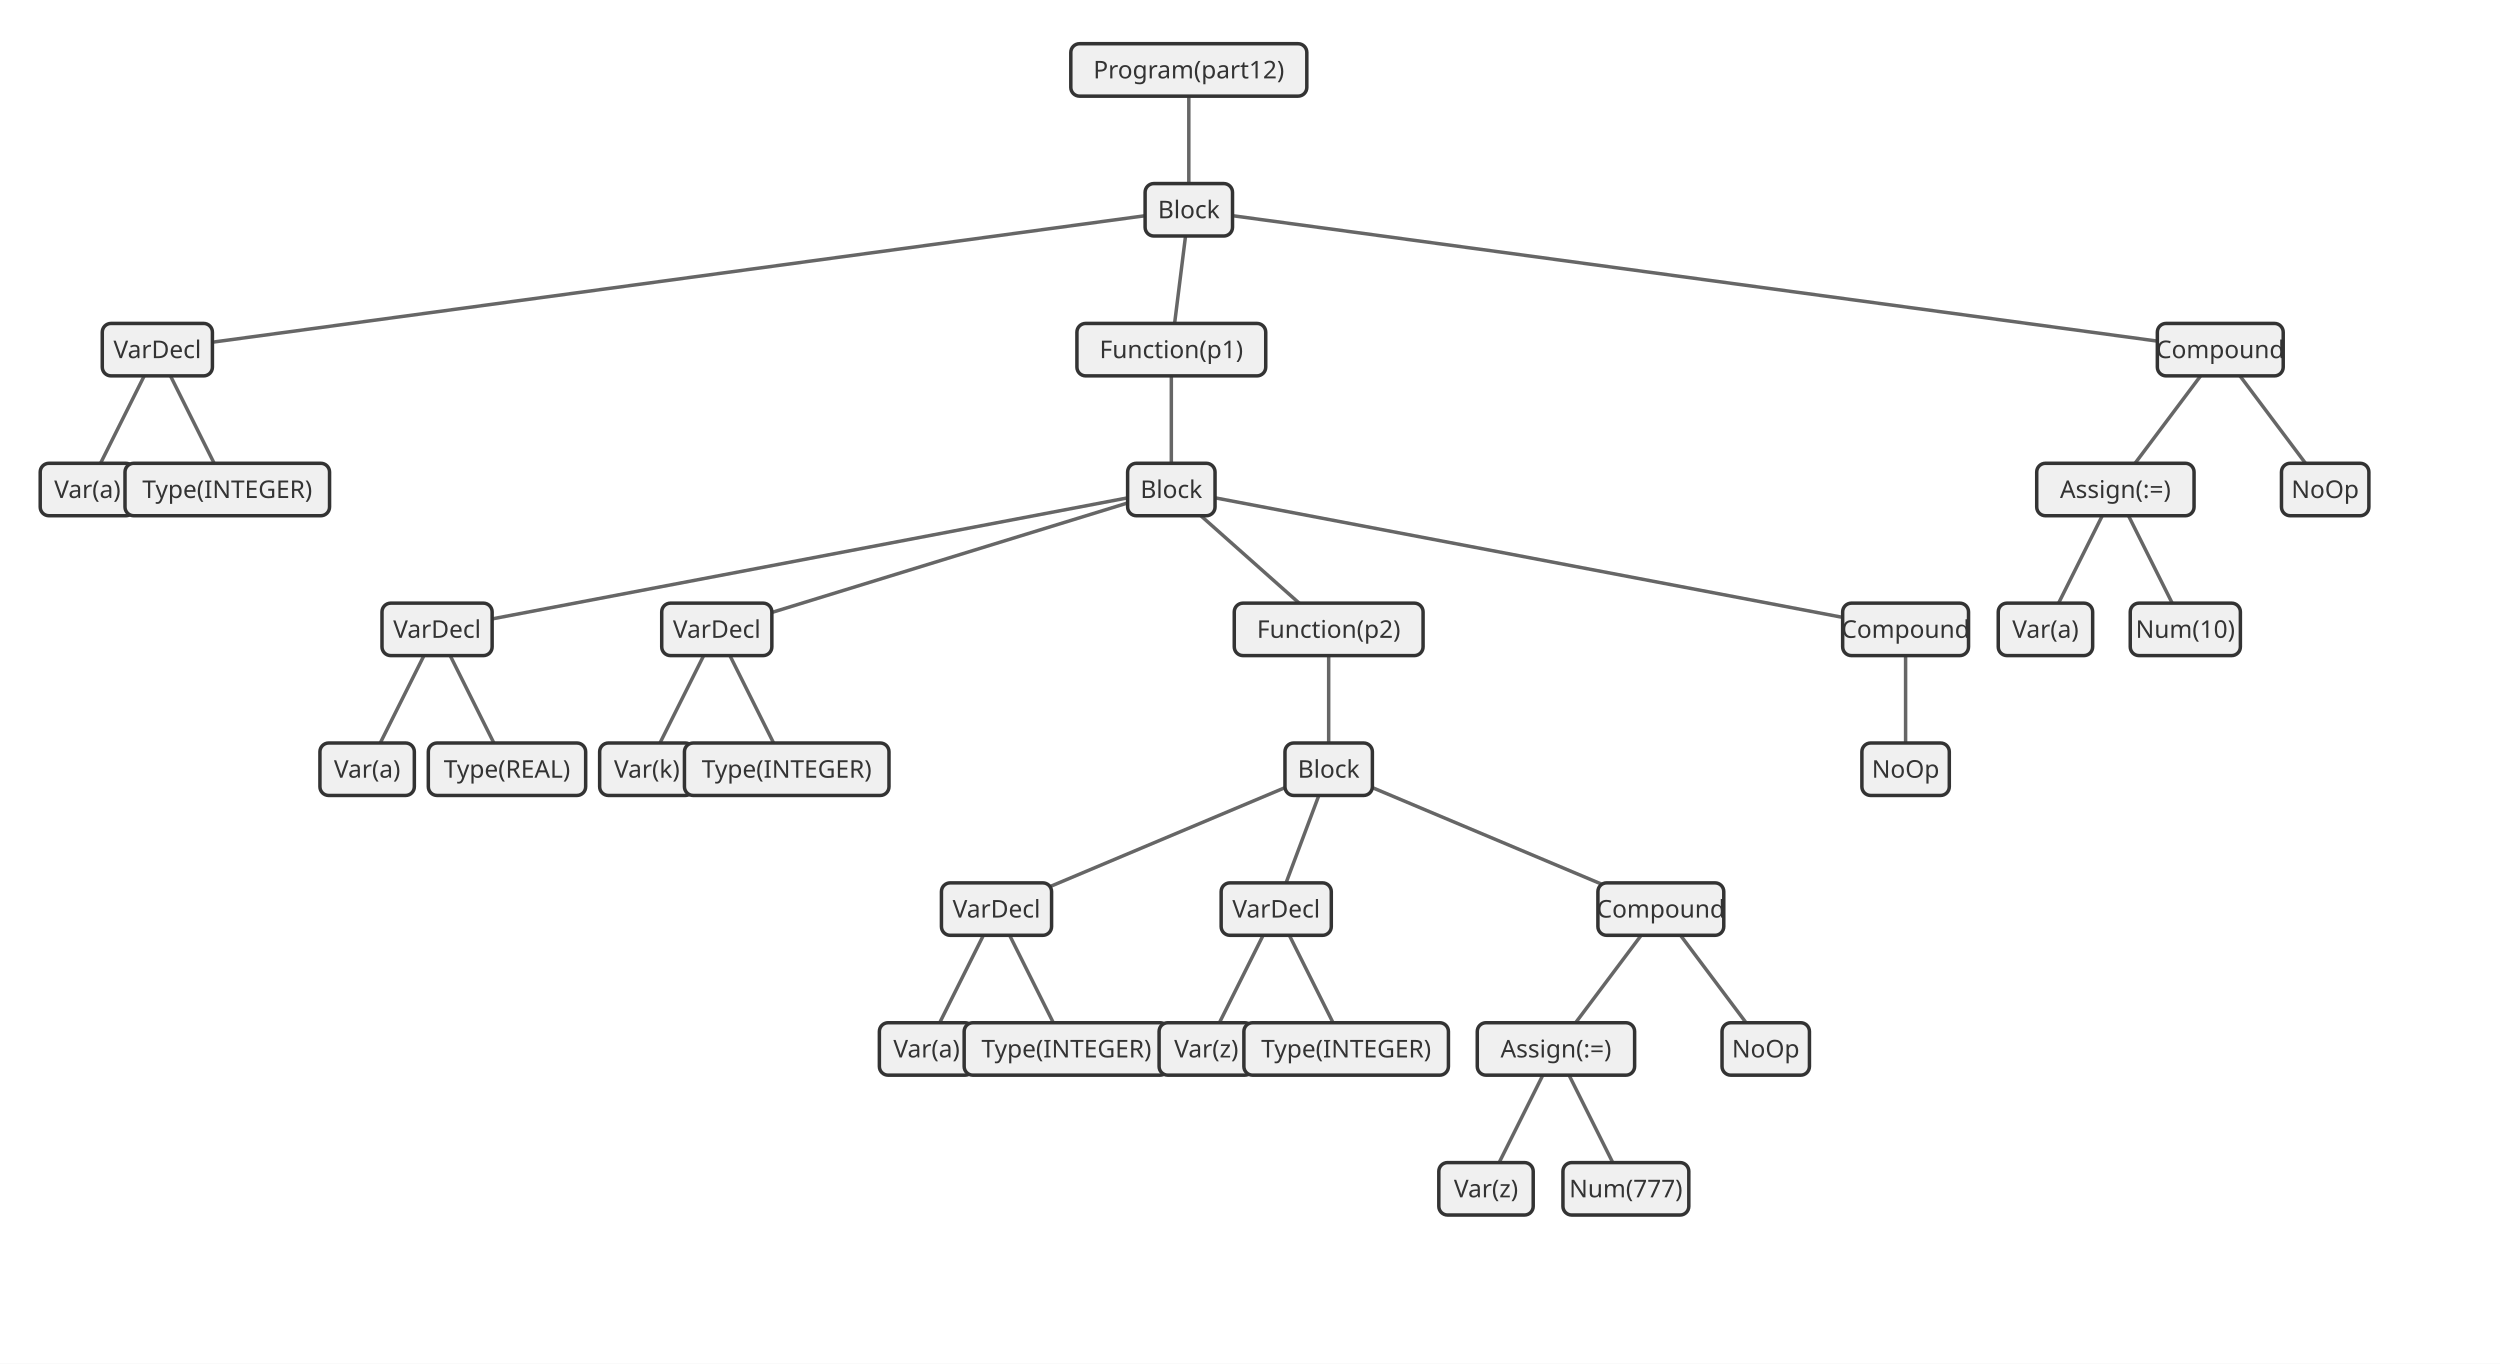
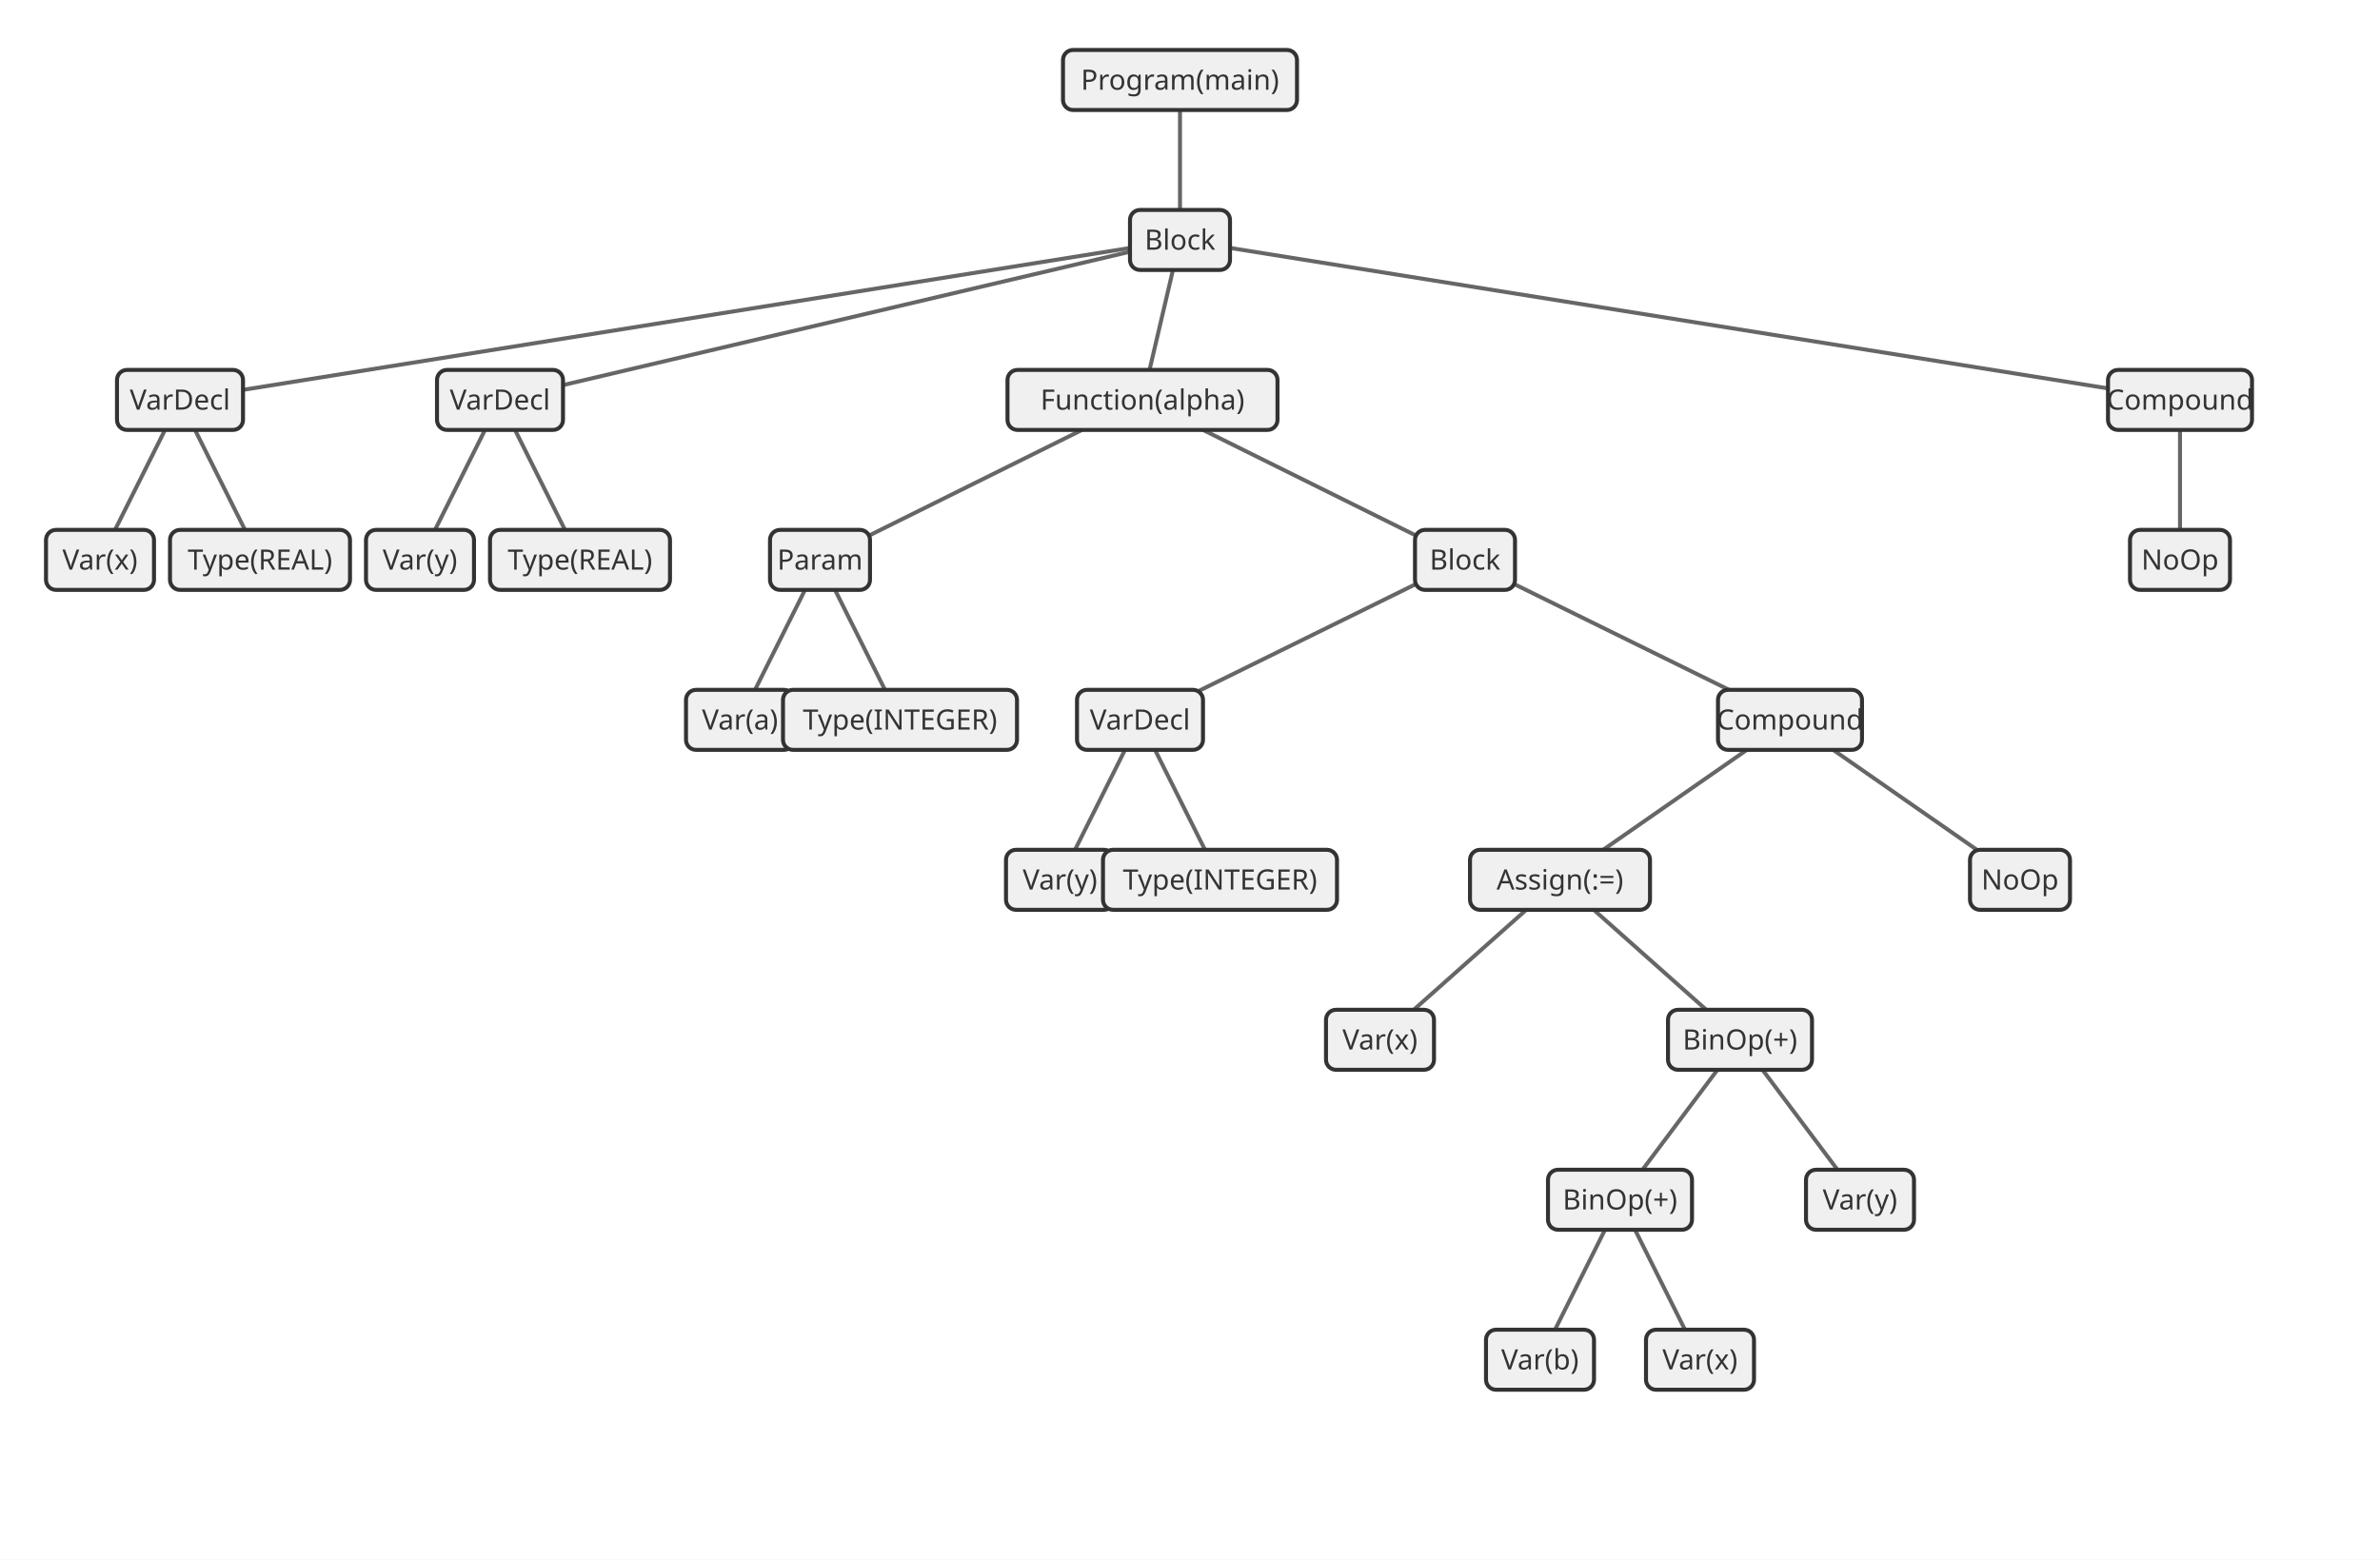
- <svg xmlns="http://www.w3.org/2000/svg" width="1430" height="780">
+ <svg xmlns="http://www.w3.org/2000/svg" width="1190" height="780">
  <style>
            .node { fill: #f0f0f0; stroke: #333; stroke-width: 2; }
            .text { font-family: sans-serif; font-size: 14px; text-anchor: middle; dominant-baseline: middle; fill: #333; }
            .link { stroke: #666; stroke-width: 2; }
        </style>
-   <rect x="0" y="0" width="1430" height="780" fill="#ffffff" />
-   <line x1="680" y1="40" x2="680" y2="120" class="link" />
-   <line x1="680" y1="120" x2="90" y2="200" class="link" />
-   <line x1="680" y1="120" x2="670" y2="200" class="link" />
-   <line x1="680" y1="120" x2="1270" y2="200" class="link" />
+   <rect x="0" y="0" width="1190" height="780" fill="#ffffff" />
+   <line x1="590" y1="40" x2="590" y2="120" class="link" />
+   <line x1="590" y1="120" x2="90" y2="200" class="link" />
+   <line x1="590" y1="120" x2="250" y2="200" class="link" />
+   <line x1="590" y1="120" x2="571.25" y2="200" class="link" />
+   <line x1="590" y1="120" x2="1090" y2="200" class="link" />
  <line x1="90" y1="200" x2="50" y2="280" class="link" />
  <line x1="90" y1="200" x2="130" y2="280" class="link" />
-   <line x1="670" y1="200" x2="670" y2="280" class="link" />
-   <line x1="670" y1="280" x2="250" y2="360" class="link" />
-   <line x1="670" y1="280" x2="410" y2="360" class="link" />
-   <line x1="670" y1="280" x2="760" y2="360" class="link" />
-   <line x1="670" y1="280" x2="1090" y2="360" class="link" />
-   <line x1="250" y1="360" x2="210" y2="440" class="link" />
-   <line x1="250" y1="360" x2="290" y2="440" class="link" />
-   <line x1="410" y1="360" x2="370" y2="440" class="link" />
-   <line x1="410" y1="360" x2="450" y2="440" class="link" />
-   <line x1="760" y1="360" x2="760" y2="440" class="link" />
-   <line x1="760" y1="440" x2="570" y2="520" class="link" />
-   <line x1="760" y1="440" x2="730" y2="520" class="link" />
-   <line x1="760" y1="440" x2="950" y2="520" class="link" />
-   <line x1="570" y1="520" x2="530" y2="600" class="link" />
-   <line x1="570" y1="520" x2="610" y2="600" class="link" />
-   <line x1="730" y1="520" x2="690" y2="600" class="link" />
-   <line x1="730" y1="520" x2="770" y2="600" class="link" />
-   <line x1="950" y1="520" x2="890" y2="600" class="link" />
-   <line x1="950" y1="520" x2="1010" y2="600" class="link" />
-   <line x1="890" y1="600" x2="850" y2="680" class="link" />
-   <line x1="890" y1="600" x2="930" y2="680" class="link" />
-   <line x1="1090" y1="360" x2="1090" y2="440" class="link" />
-   <line x1="1270" y1="200" x2="1210" y2="280" class="link" />
-   <line x1="1270" y1="200" x2="1330" y2="280" class="link" />
-   <line x1="1210" y1="280" x2="1170" y2="360" class="link" />
-   <line x1="1210" y1="280" x2="1250" y2="360" class="link" />
-   <g transform="translate(680, 40)">
-     <rect x="-67.5" y="-15" width="135" height="30" rx="5" class="node" />
-     <text class="text">Program(part12)</text>
+   <line x1="250" y1="200" x2="210" y2="280" class="link" />
+   <line x1="250" y1="200" x2="290" y2="280" class="link" />
+   <line x1="571.25" y1="200" x2="410" y2="280" class="link" />
+   <line x1="571.25" y1="200" x2="732.5" y2="280" class="link" />
+   <line x1="410" y1="280" x2="370" y2="360" class="link" />
+   <line x1="410" y1="280" x2="450" y2="360" class="link" />
+   <line x1="732.5" y1="280" x2="570" y2="360" class="link" />
+   <line x1="732.5" y1="280" x2="895" y2="360" class="link" />
+   <line x1="570" y1="360" x2="530" y2="440" class="link" />
+   <line x1="570" y1="360" x2="610" y2="440" class="link" />
+   <line x1="895" y1="360" x2="780" y2="440" class="link" />
+   <line x1="895" y1="360" x2="1010" y2="440" class="link" />
+   <line x1="780" y1="440" x2="690" y2="520" class="link" />
+   <line x1="780" y1="440" x2="870" y2="520" class="link" />
+   <line x1="870" y1="520" x2="810" y2="600" class="link" />
+   <line x1="870" y1="520" x2="930" y2="600" class="link" />
+   <line x1="810" y1="600" x2="770" y2="680" class="link" />
+   <line x1="810" y1="600" x2="850" y2="680" class="link" />
+   <line x1="1090" y1="200" x2="1090" y2="280" class="link" />
+   <g transform="translate(590, 40)">
+     <rect x="-58.5" y="-15" width="117" height="30" rx="5" class="node" />
+     <text class="text">Program(main)</text>
  </g>
-   <g transform="translate(680, 120)">
+   <g transform="translate(590, 120)">
    <rect x="-25" y="-15" width="50" height="30" rx="5" class="node" />
    <text class="text">Block</text>
  </g>
  <g transform="translate(90, 200)">
    <rect x="-31.5" y="-15" width="63" height="30" rx="5" class="node" />
    <text class="text">VarDecl</text>
  </g>
  <g transform="translate(50, 280)">
    <rect x="-27" y="-15" width="54" height="30" rx="5" class="node" />
+     <text class="text">Var(x)</text>
+   </g>
+   <g transform="translate(130, 280)">
+     <rect x="-45" y="-15" width="90" height="30" rx="5" class="node" />
+     <text class="text">Type(REAL)</text>
+   </g>
+   <g transform="translate(250, 200)">
+     <rect x="-31.5" y="-15" width="63" height="30" rx="5" class="node" />
+     <text class="text">VarDecl</text>
+   </g>
+   <g transform="translate(210, 280)">
+     <rect x="-27" y="-15" width="54" height="30" rx="5" class="node" />
+     <text class="text">Var(y)</text>
+   </g>
+   <g transform="translate(290, 280)">
+     <rect x="-45" y="-15" width="90" height="30" rx="5" class="node" />
+     <text class="text">Type(REAL)</text>
+   </g>
+   <g transform="translate(571.25, 200)">
+     <rect x="-67.5" y="-15" width="135" height="30" rx="5" class="node" />
+     <text class="text">Function(alpha)</text>
+   </g>
+   <g transform="translate(410, 280)">
+     <rect x="-25" y="-15" width="50" height="30" rx="5" class="node" />
+     <text class="text">Param</text>
+   </g>
+   <g transform="translate(370, 360)">
+     <rect x="-27" y="-15" width="54" height="30" rx="5" class="node" />
    <text class="text">Var(a)</text>
  </g>
-   <g transform="translate(130, 280)">
+   <g transform="translate(450, 360)">
    <rect x="-58.5" y="-15" width="117" height="30" rx="5" class="node" />
    <text class="text">Type(INTEGER)</text>
  </g>
-   <g transform="translate(670, 200)">
-     <rect x="-54" y="-15" width="108" height="30" rx="5" class="node" />
-     <text class="text">Function(p1)</text>
-   </g>
-   <g transform="translate(670, 280)">
+   <g transform="translate(732.5, 280)">
    <rect x="-25" y="-15" width="50" height="30" rx="5" class="node" />
    <text class="text">Block</text>
  </g>
-   <g transform="translate(250, 360)">
+   <g transform="translate(570, 360)">
    <rect x="-31.5" y="-15" width="63" height="30" rx="5" class="node" />
    <text class="text">VarDecl</text>
  </g>
-   <g transform="translate(210, 440)">
+   <g transform="translate(530, 440)">
    <rect x="-27" y="-15" width="54" height="30" rx="5" class="node" />
-     <text class="text">Var(a)</text>
+     <text class="text">Var(y)</text>
  </g>
-   <g transform="translate(290, 440)">
-     <rect x="-45" y="-15" width="90" height="30" rx="5" class="node" />
-     <text class="text">Type(REAL)</text>
-   </g>
-   <g transform="translate(410, 360)">
-     <rect x="-31.5" y="-15" width="63" height="30" rx="5" class="node" />
-     <text class="text">VarDecl</text>
-   </g>
-   <g transform="translate(370, 440)">
-     <rect x="-27" y="-15" width="54" height="30" rx="5" class="node" />
-     <text class="text">Var(k)</text>
-   </g>
-   <g transform="translate(450, 440)">
+   <g transform="translate(610, 440)">
    <rect x="-58.5" y="-15" width="117" height="30" rx="5" class="node" />
    <text class="text">Type(INTEGER)</text>
  </g>
-   <g transform="translate(760, 360)">
-     <rect x="-54" y="-15" width="108" height="30" rx="5" class="node" />
-     <text class="text">Function(p2)</text>
-   </g>
-   <g transform="translate(760, 440)">
-     <rect x="-25" y="-15" width="50" height="30" rx="5" class="node" />
-     <text class="text">Block</text>
-   </g>
-   <g transform="translate(570, 520)">
-     <rect x="-31.5" y="-15" width="63" height="30" rx="5" class="node" />
-     <text class="text">VarDecl</text>
-   </g>
-   <g transform="translate(530, 600)">
-     <rect x="-27" y="-15" width="54" height="30" rx="5" class="node" />
-     <text class="text">Var(a)</text>
-   </g>
-   <g transform="translate(610, 600)">
-     <rect x="-58.5" y="-15" width="117" height="30" rx="5" class="node" />
-     <text class="text">Type(INTEGER)</text>
-   </g>
-   <g transform="translate(730, 520)">
-     <rect x="-31.5" y="-15" width="63" height="30" rx="5" class="node" />
-     <text class="text">VarDecl</text>
-   </g>
-   <g transform="translate(690, 600)">
-     <rect x="-27" y="-15" width="54" height="30" rx="5" class="node" />
-     <text class="text">Var(z)</text>
-   </g>
-   <g transform="translate(770, 600)">
-     <rect x="-58.5" y="-15" width="117" height="30" rx="5" class="node" />
-     <text class="text">Type(INTEGER)</text>
-   </g>
-   <g transform="translate(950, 520)">
+   <g transform="translate(895, 360)">
    <rect x="-36" y="-15" width="72" height="30" rx="5" class="node" />
    <text class="text">Compound</text>
  </g>
-   <g transform="translate(890, 600)">
+   <g transform="translate(780, 440)">
    <rect x="-45" y="-15" width="90" height="30" rx="5" class="node" />
    <text class="text">Assign(:=)</text>
  </g>
+   <g transform="translate(690, 520)">
+     <rect x="-27" y="-15" width="54" height="30" rx="5" class="node" />
+     <text class="text">Var(x)</text>
+   </g>
+   <g transform="translate(870, 520)">
+     <rect x="-36" y="-15" width="72" height="30" rx="5" class="node" />
+     <text class="text">BinOp(+)</text>
+   </g>
+   <g transform="translate(810, 600)">
+     <rect x="-36" y="-15" width="72" height="30" rx="5" class="node" />
+     <text class="text">BinOp(+)</text>
+   </g>
+   <g transform="translate(770, 680)">
+     <rect x="-27" y="-15" width="54" height="30" rx="5" class="node" />
+     <text class="text">Var(b)</text>
+   </g>
  <g transform="translate(850, 680)">
    <rect x="-27" y="-15" width="54" height="30" rx="5" class="node" />
-     <text class="text">Var(z)</text>
+     <text class="text">Var(x)</text>
  </g>
-   <g transform="translate(930, 680)">
-     <rect x="-36" y="-15" width="72" height="30" rx="5" class="node" />
-     <text class="text">Num(777)</text>
+   <g transform="translate(930, 600)">
+     <rect x="-27" y="-15" width="54" height="30" rx="5" class="node" />
+     <text class="text">Var(y)</text>
  </g>
-   <g transform="translate(1010, 600)">
+   <g transform="translate(1010, 440)">
    <rect x="-25" y="-15" width="50" height="30" rx="5" class="node" />
    <text class="text">NoOp</text>
  </g>
-   <g transform="translate(1090, 360)">
+   <g transform="translate(1090, 200)">
    <rect x="-36" y="-15" width="72" height="30" rx="5" class="node" />
    <text class="text">Compound</text>
  </g>
-   <g transform="translate(1090, 440)">
-     <rect x="-25" y="-15" width="50" height="30" rx="5" class="node" />
-     <text class="text">NoOp</text>
-   </g>
-   <g transform="translate(1270, 200)">
-     <rect x="-36" y="-15" width="72" height="30" rx="5" class="node" />
-     <text class="text">Compound</text>
-   </g>
-   <g transform="translate(1210, 280)">
-     <rect x="-45" y="-15" width="90" height="30" rx="5" class="node" />
-     <text class="text">Assign(:=)</text>
-   </g>
-   <g transform="translate(1170, 360)">
-     <rect x="-27" y="-15" width="54" height="30" rx="5" class="node" />
-     <text class="text">Var(a)</text>
-   </g>
-   <g transform="translate(1250, 360)">
-     <rect x="-31.5" y="-15" width="63" height="30" rx="5" class="node" />
-     <text class="text">Num(10)</text>
-   </g>
-   <g transform="translate(1330, 280)">
+   <g transform="translate(1090, 280)">
    <rect x="-25" y="-15" width="50" height="30" rx="5" class="node" />
    <text class="text">NoOp</text>
  </g>
</svg>
